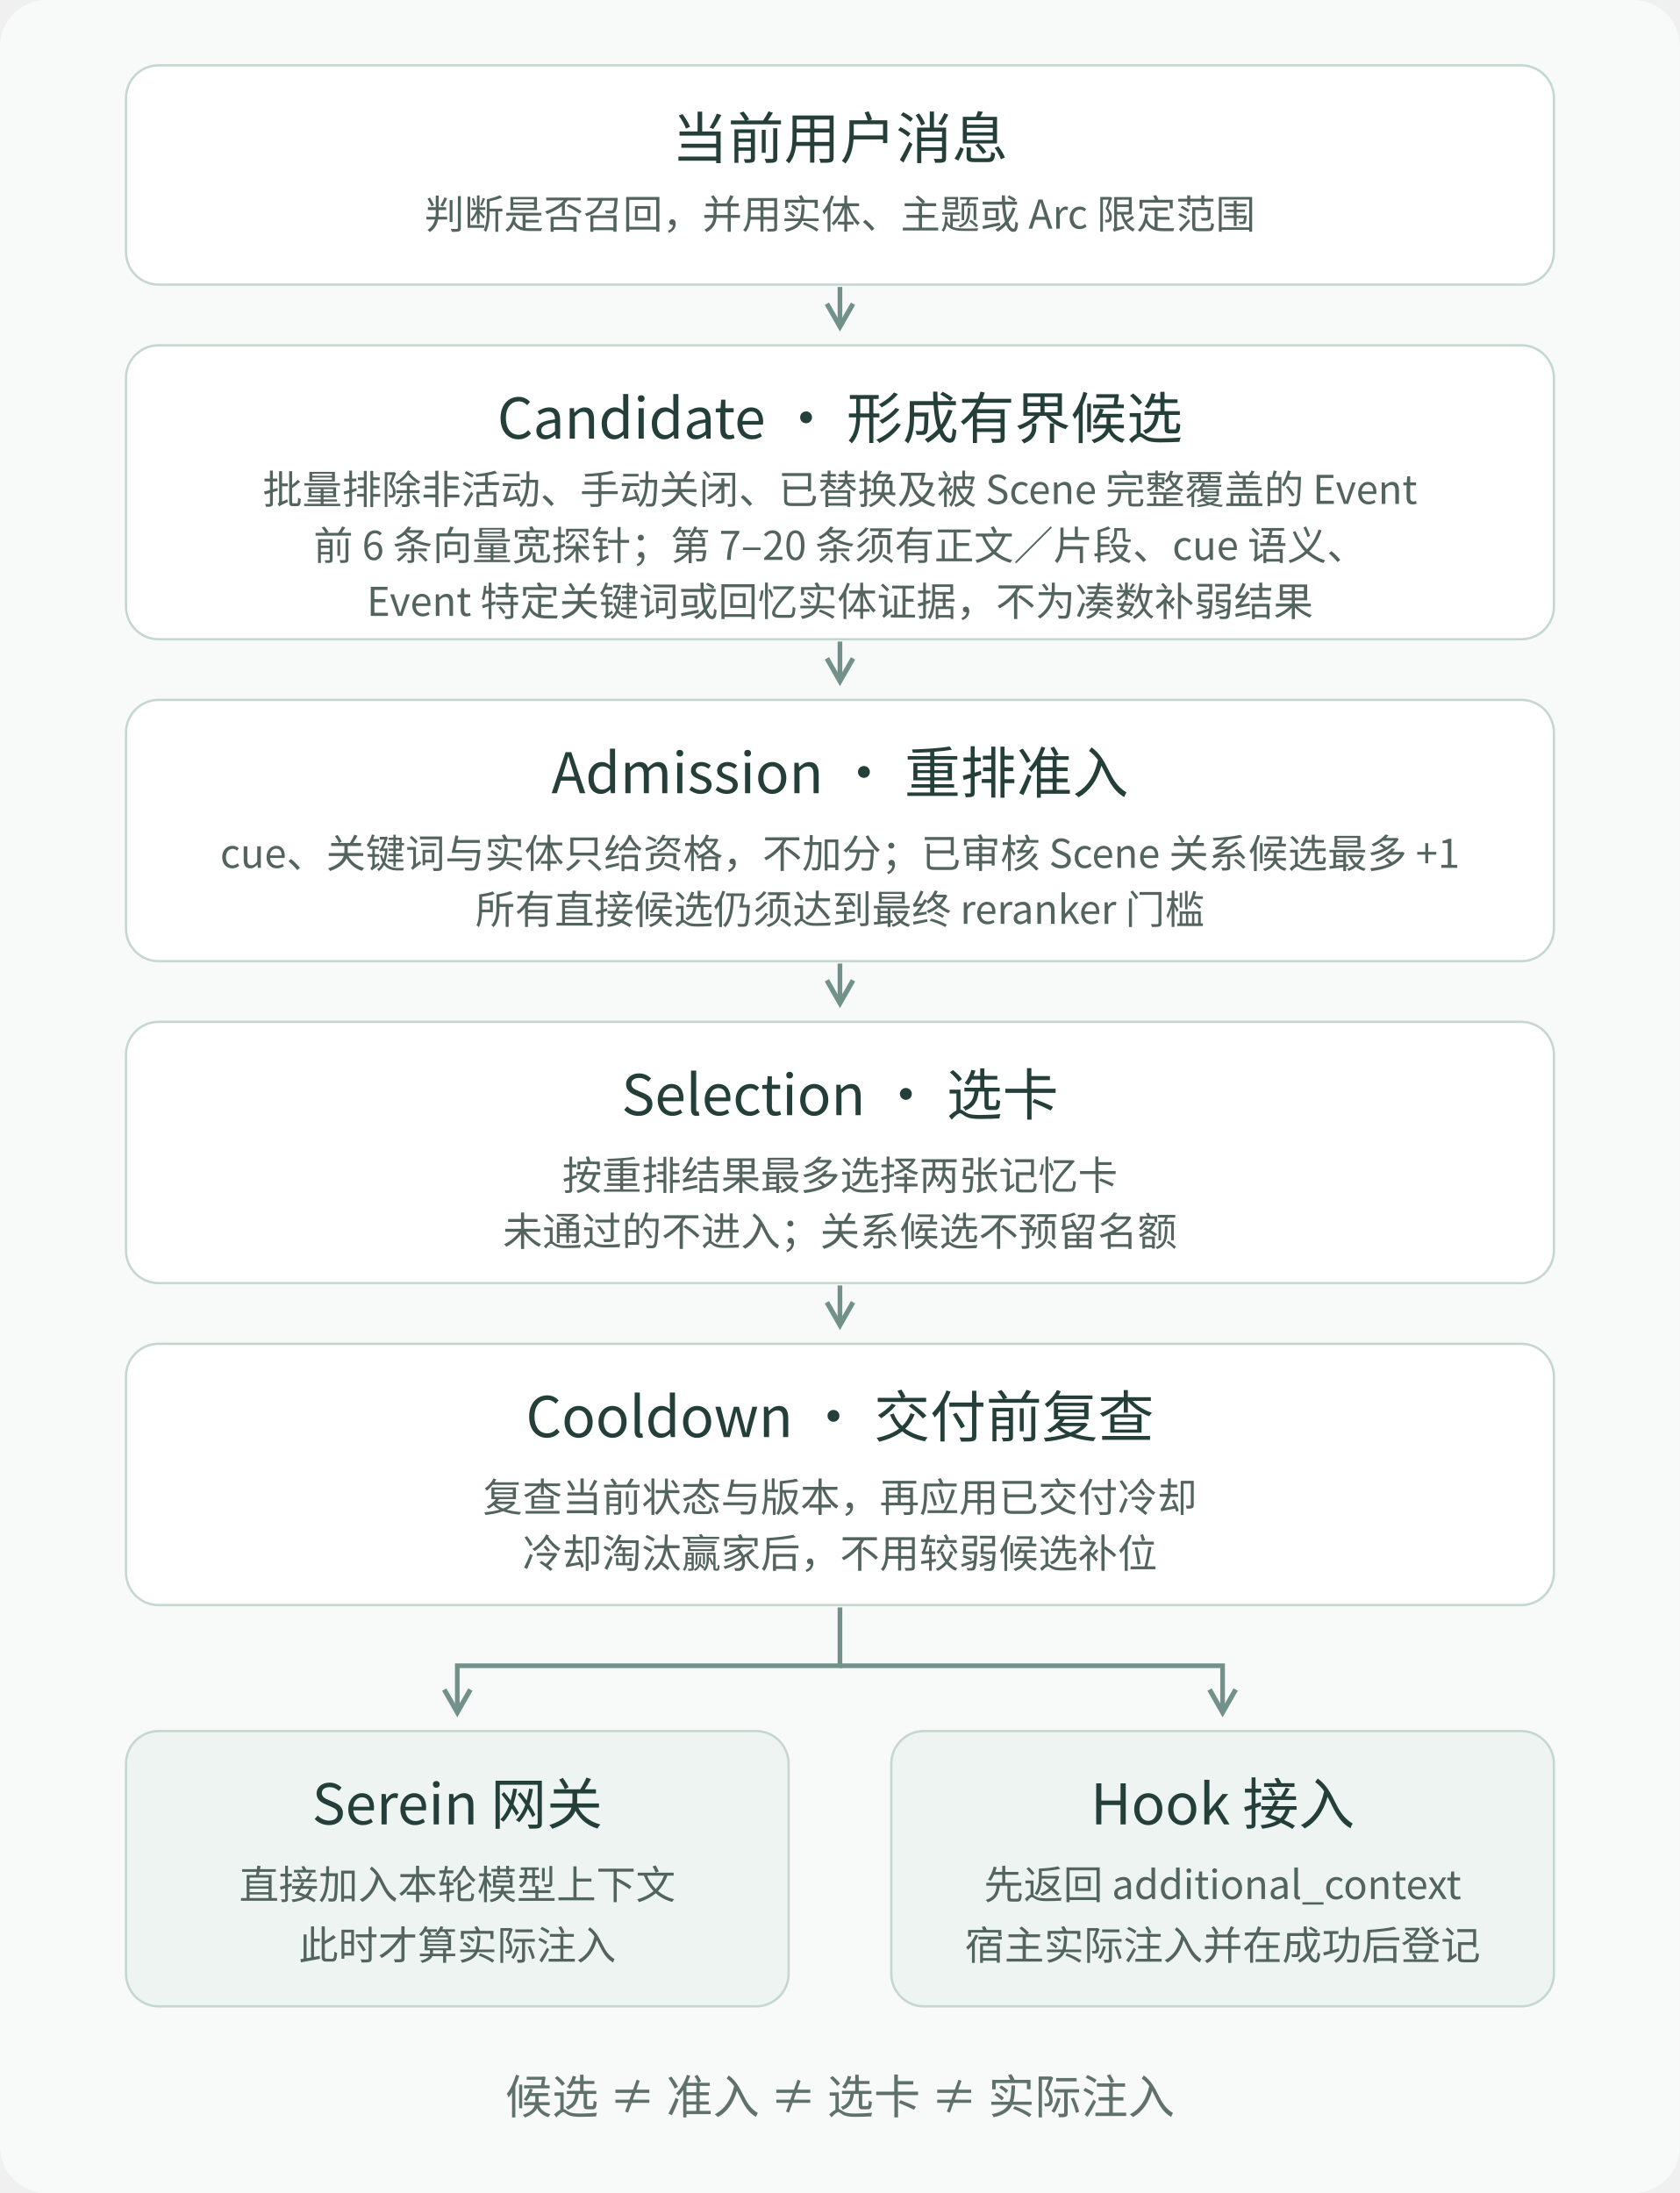
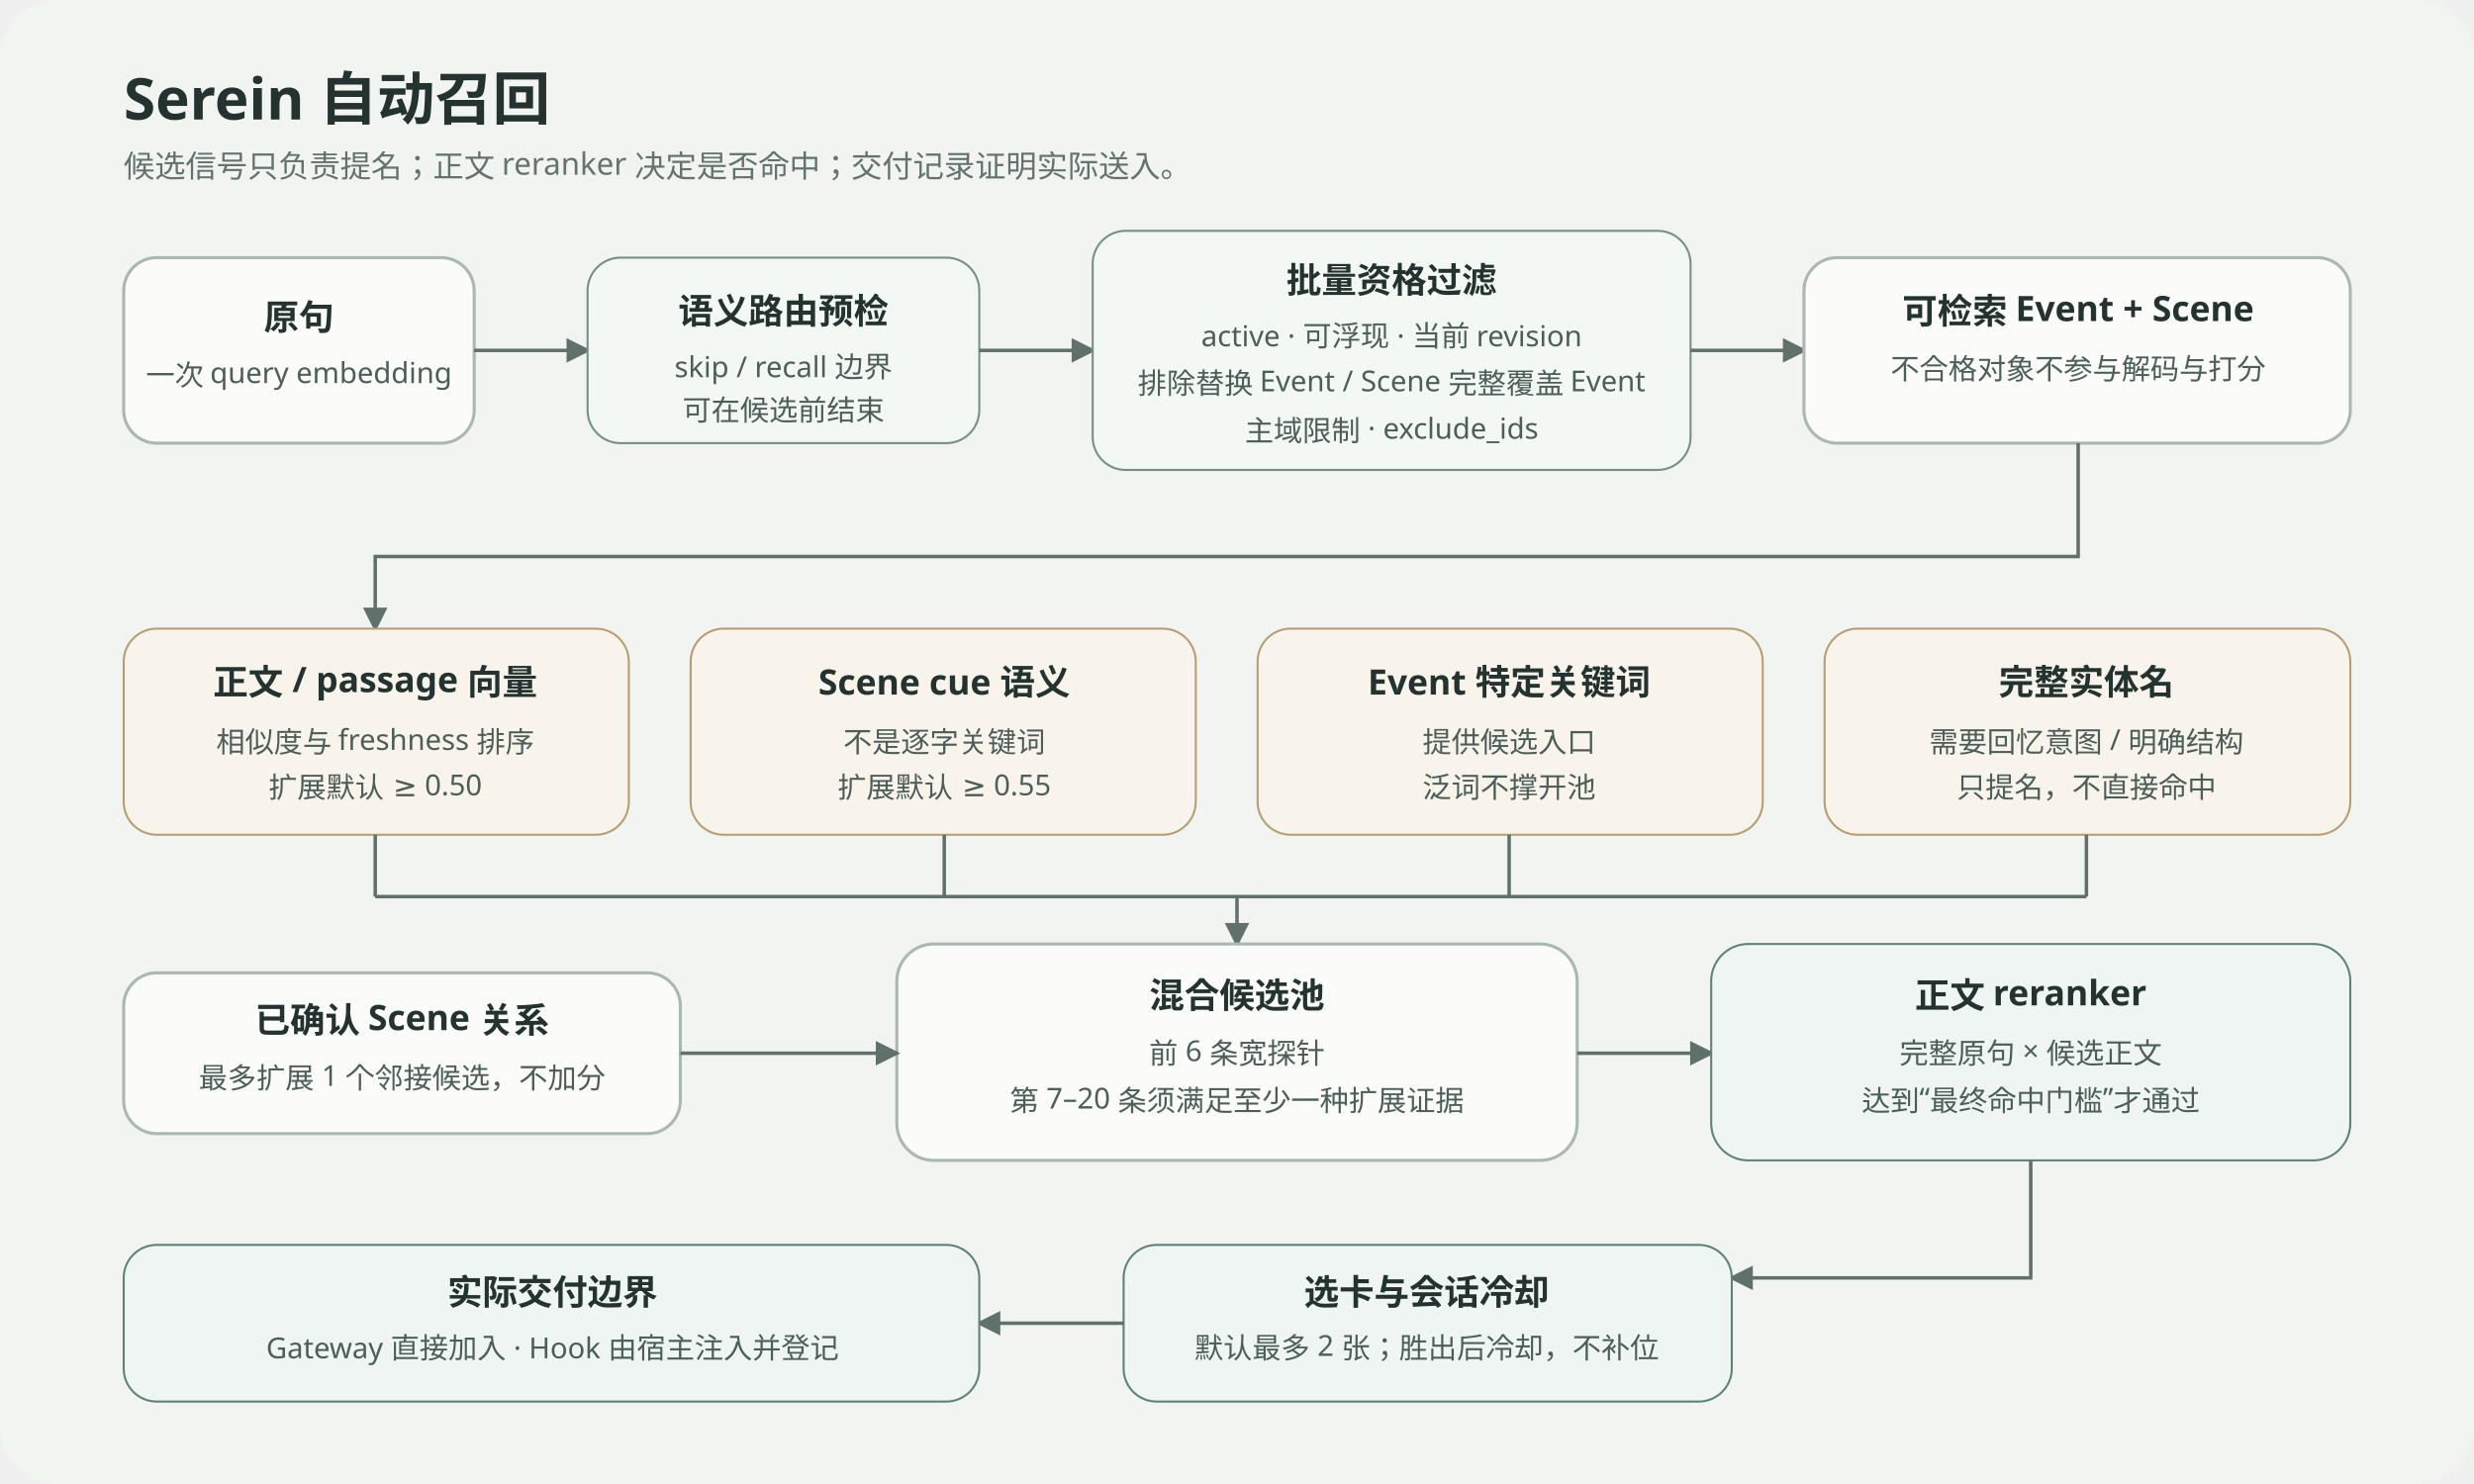
- <svg xmlns="http://www.w3.org/2000/svg" width="720" height="940" viewBox="0 0 720 940" role="img" aria-labelledby="title desc">
+ <svg xmlns="http://www.w3.org/2000/svg" width="1200" height="720" viewBox="0 0 1200 720" role="img" aria-labelledby="title desc">
  <defs>
-     <marker id="arrow" viewBox="0 0 10 10" refX="8" refY="5" markerWidth="7" markerHeight="7" orient="auto">
-       <path d="M1 1 8 5 1 9" fill="none" stroke="#72918a" stroke-width="1.5" />
+     <marker id="arrow" markerWidth="7" markerHeight="7" refX="6" refY="3.5" orient="auto">
+       <path d="M0 0L7 3.5L0 7Z" fill="#60706b" />
    </marker>
+     <style>text{font-family:"Noto Sans SC","Microsoft YaHei",sans-serif;fill:#24332f}.title{font-size:28px;font-weight:700}.sub{font-size:15px;fill:#65736f}.h{font-size:17px;font-weight:700}.p{font-size:14px;fill:#4d5e59}.box{fill:#fbfcfa;stroke:#aab8b3;stroke-width:1.5}.gate{fill:#f4f8f4;stroke:#749087}.signal{fill:#f8f4ec;stroke:#b69e72}.final{fill:#eef5f2;stroke:#5f8277}.bus,.line{stroke:#60706b;stroke-width:1.7;fill:none}.line{marker-end:url(#arrow)}</style>
  </defs>
-   <rect width="720" height="940" rx="20" fill="#f8faf9" />
-   <g font-family="'Noto Sans CJK SC','Microsoft YaHei','PingFang SC',sans-serif" text-anchor="middle">
-     <g fill="#fff" stroke="#c5d7cf">
-       <rect x="54" y="28" width="612" height="94" rx="14" />
-       <rect x="54" y="148" width="612" height="126" rx="14" />
-       <rect x="54" y="300" width="612" height="112" rx="14" />
-       <rect x="54" y="438" width="612" height="112" rx="14" />
-       <rect x="54" y="576" width="612" height="112" rx="14" />
-       <rect x="54" y="742" width="284" height="118" rx="14" fill="#edf4f1" />
-       <rect x="382" y="742" width="284" height="118" rx="14" fill="#edf4f1" />
-     </g>
-     <g fill="none" stroke="#72918a" stroke-width="2" marker-end="url(#arrow)">
-       <path d="M360 123 V140" />
-       <path d="M360 275 V292" />
-       <path d="M360 413 V430" />
-       <path d="M360 551 V568" />
-       <path d="M360 689 V714 H196 V734" />
-       <path d="M360 714 H524 V734" />
-     </g>
-     <g font-size="24" fill="#243f39">
-       <text x="360" y="68">当前用户消息</text>
-       <text x="360" y="188">Candidate · 形成有界候选</text>
-       <text x="360" y="340">Admission · 重排准入</text>
-       <text x="360" y="478">Selection · 选卡</text>
-       <text x="360" y="616">Cooldown · 交付前复查</text>
-       <text x="196" y="782">Serein 网关</text>
-       <text x="524" y="782">Hook 接入</text>
-     </g>
-     <g font-size="17" fill="#52645d">
-       <text x="360" y="98">判断是否召回，并用实体、主题或 Arc 限定范围</text>
-       <text x="360" y="216">批量排除非活动、手动关闭、已替换及被 Scene 完整覆盖的 Event</text>
-       <text x="360" y="240">前 6 条向量宽探针；第 7–20 条须有正文／片段、cue 语义、</text>
-       <text x="360" y="264">Event 特定关键词或回忆实体证据，不为凑数补弱结果</text>
-       <text x="360" y="372">cue、关键词与实体只给资格，不加分；已审核 Scene 关系候选最多 +1</text>
-       <text x="360" y="396">所有直接候选仍须达到最终 reranker 门槛</text>
-       <text x="360" y="510">按重排结果最多选择两张记忆卡</text>
-       <text x="360" y="534">未通过的不进入；关系候选不预留名额</text>
-       <text x="360" y="648">复查当前状态与版本，再应用已交付冷却</text>
-       <text x="360" y="672">冷却淘汰赢家后，不用较弱候选补位</text>
-       <text x="196" y="814">直接加入本轮模型上下文</text>
-       <text x="196" y="840">此时才算实际注入</text>
-       <text x="524" y="814">先返回 additional_context</text>
-       <text x="524" y="840">宿主实际注入并在成功后登记</text>
-     </g>
-     <text x="360" y="906" font-size="20" fill="#60716b">候选 ≠ 准入 ≠ 选卡 ≠ 实际注入</text>
-   </g>
+   <rect width="1200" height="720" rx="28" fill="#f2f4f1" />
+   <text x="60" y="58" class="title">Serein 自动召回</text>
+   <text x="60" y="86" class="sub">候选信号只负责提名；正文 reranker 决定是否命中；交付记录证明实际送入。</text>
+   <rect x="60" y="125" width="170" height="90" rx="16" class="box" />
+   <text x="145" y="160" text-anchor="middle" class="h">原句</text>
+   <text x="145" y="187" text-anchor="middle" class="p">一次 query embedding</text>
+   <path d="M230 170H285" class="line" />
+   <rect x="285" y="125" width="190" height="90" rx="16" class="gate" />
+   <text x="380" y="157" text-anchor="middle" class="h">语义路由预检</text>
+   <text x="380" y="183" text-anchor="middle" class="p">skip / recall 边界</text>
+   <text x="380" y="204" text-anchor="middle" class="p">可在候选前结束</text>
+   <path d="M475 170H530" class="line" />
+   <rect x="530" y="112" width="290" height="116" rx="16" class="gate" />
+   <text x="675" y="142" text-anchor="middle" class="h">批量资格过滤</text>
+   <text x="675" y="168" text-anchor="middle" class="p">active · 可浮现 · 当前 revision</text>
+   <text x="675" y="191" text-anchor="middle" class="p">排除替换 Event / Scene 完整覆盖 Event</text>
+   <text x="675" y="214" text-anchor="middle" class="p">主域限制 · exclude_ids</text>
+   <path d="M820 170H875" class="line" />
+   <rect x="875" y="125" width="265" height="90" rx="16" class="box" />
+   <text x="1008" y="157" text-anchor="middle" class="h">可检索 Event + Scene</text>
+   <text x="1008" y="184" text-anchor="middle" class="p">不合格对象不参与解码与打分</text>
+   <path d="M1008 215V270H182V305" class="line" />
+   <rect x="60" y="305" width="245" height="100" rx="16" class="signal" />
+   <text x="182" y="337" text-anchor="middle" class="h">正文 / passage 向量</text>
+   <text x="182" y="365" text-anchor="middle" class="p">相似度与 freshness 排序</text>
+   <text x="182" y="387" text-anchor="middle" class="p">扩展默认 ≥ 0.50</text>
+   <rect x="335" y="305" width="245" height="100" rx="16" class="signal" />
+   <text x="458" y="337" text-anchor="middle" class="h">Scene cue 语义</text>
+   <text x="458" y="365" text-anchor="middle" class="p">不是逐字关键词</text>
+   <text x="458" y="387" text-anchor="middle" class="p">扩展默认 ≥ 0.55</text>
+   <rect x="610" y="305" width="245" height="100" rx="16" class="signal" />
+   <text x="732" y="337" text-anchor="middle" class="h">Event 特定关键词</text>
+   <text x="732" y="365" text-anchor="middle" class="p">提供候选入口</text>
+   <text x="732" y="387" text-anchor="middle" class="p">泛词不撑开池</text>
+   <rect x="885" y="305" width="255" height="100" rx="16" class="signal" />
+   <text x="1012" y="337" text-anchor="middle" class="h">完整实体名</text>
+   <text x="1012" y="365" text-anchor="middle" class="p">需要回忆意图 / 明确结构</text>
+   <text x="1012" y="387" text-anchor="middle" class="p">只提名，不直接命中</text>
+   <path d="M182 405V435M458 405V435M732 405V435M1012 405V435M182 435H1012" class="bus" />
+   <path d="M600 435V458" class="line" />
+   <rect x="435" y="458" width="330" height="105" rx="18" class="box" />
+   <text x="600" y="489" text-anchor="middle" class="h">混合候选池</text>
+   <text x="600" y="516" text-anchor="middle" class="p">前 6 条宽探针</text>
+   <text x="600" y="539" text-anchor="middle" class="p">第 7–20 条须满足至少一种扩展证据</text>
+   <rect x="60" y="472" width="270" height="78" rx="16" class="box" />
+   <text x="195" y="501" text-anchor="middle" class="h">已确认 Scene 关系</text>
+   <text x="195" y="528" text-anchor="middle" class="p">最多扩展 1 个邻接候选，不加分</text>
+   <path d="M330 511H435" class="line" />
+   <path d="M765 511H830" class="line" />
+   <rect x="830" y="458" width="310" height="105" rx="18" class="final" />
+   <text x="985" y="489" text-anchor="middle" class="h">正文 reranker</text>
+   <text x="985" y="516" text-anchor="middle" class="p">完整原句 × 候选正文</text>
+   <text x="985" y="539" text-anchor="middle" class="p">达到“最终命中门槛”才通过</text>
+   <path d="M985 563V620H840" class="line" />
+   <rect x="545" y="604" width="295" height="76" rx="16" class="final" />
+   <text x="692" y="633" text-anchor="middle" class="h">选卡与会话冷却</text>
+   <text x="692" y="659" text-anchor="middle" class="p">默认最多 2 张；胜出后冷却，不补位</text>
+   <path d="M545 642H475" class="line" />
+   <rect x="60" y="604" width="415" height="76" rx="16" class="final" />
+   <text x="268" y="633" text-anchor="middle" class="h">实际交付边界</text>
+   <text x="268" y="659" text-anchor="middle" class="p">Gateway 直接加入 · Hook 由宿主注入并登记</text>
</svg>
